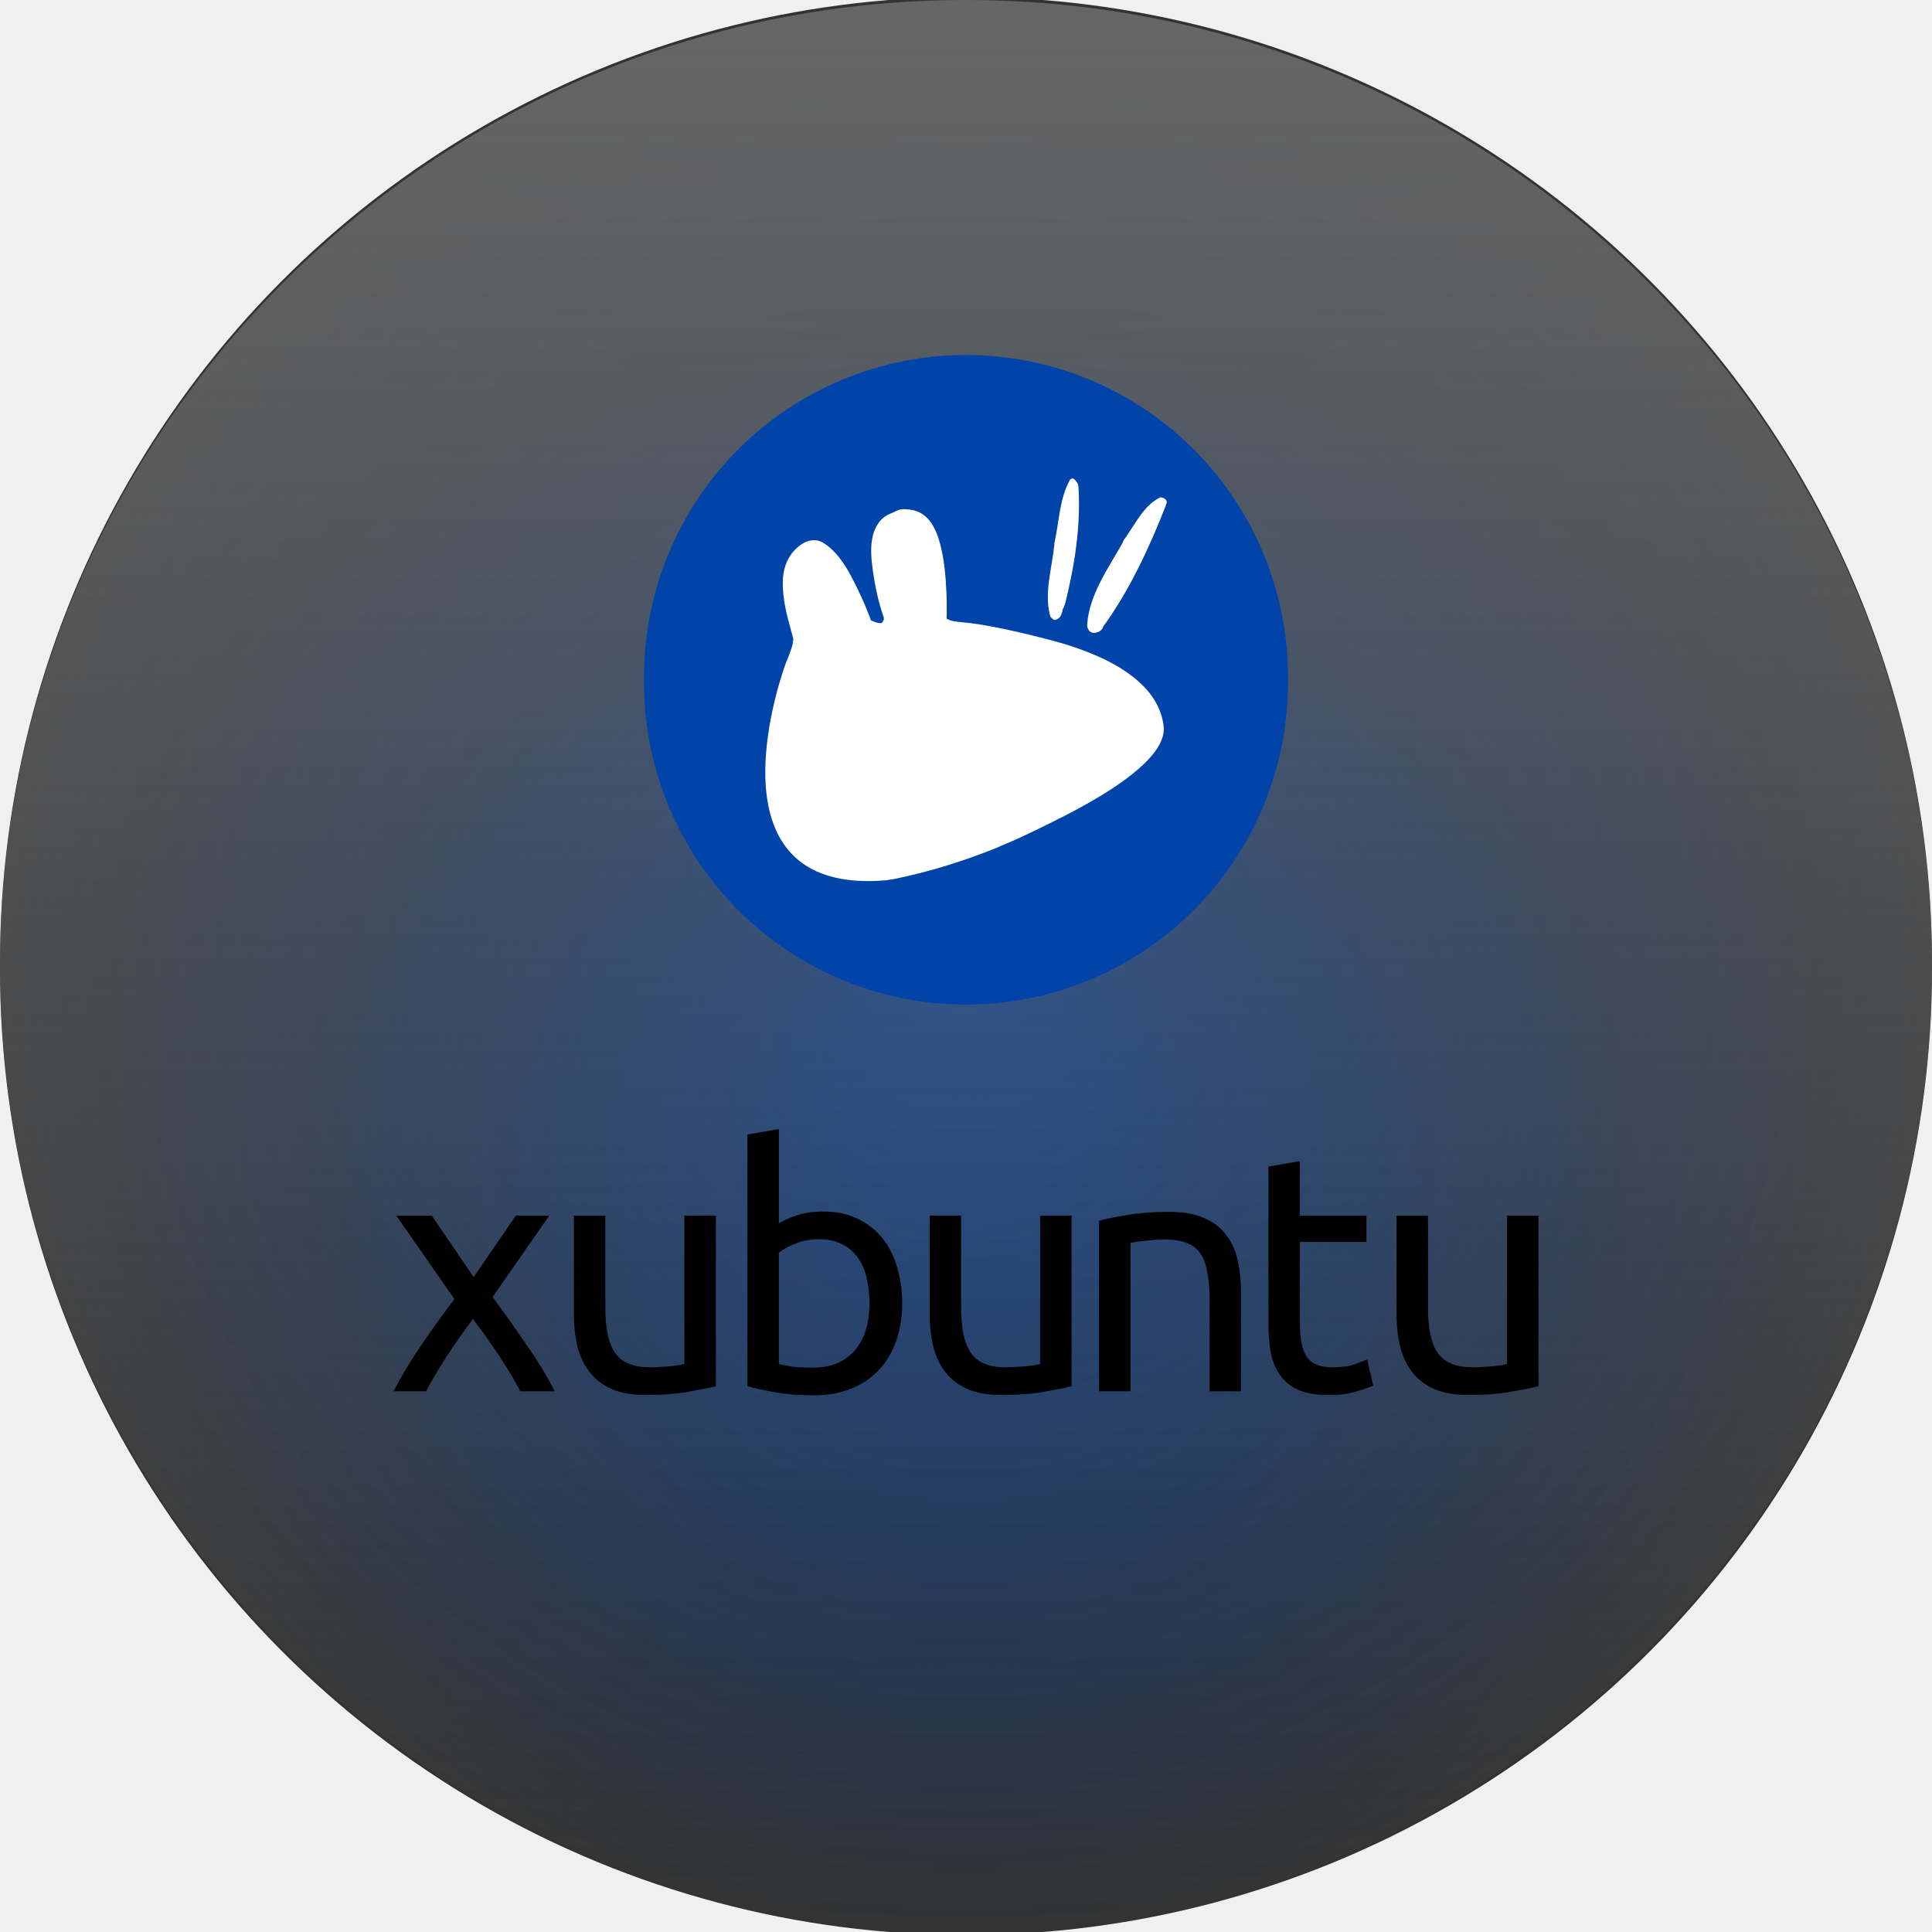
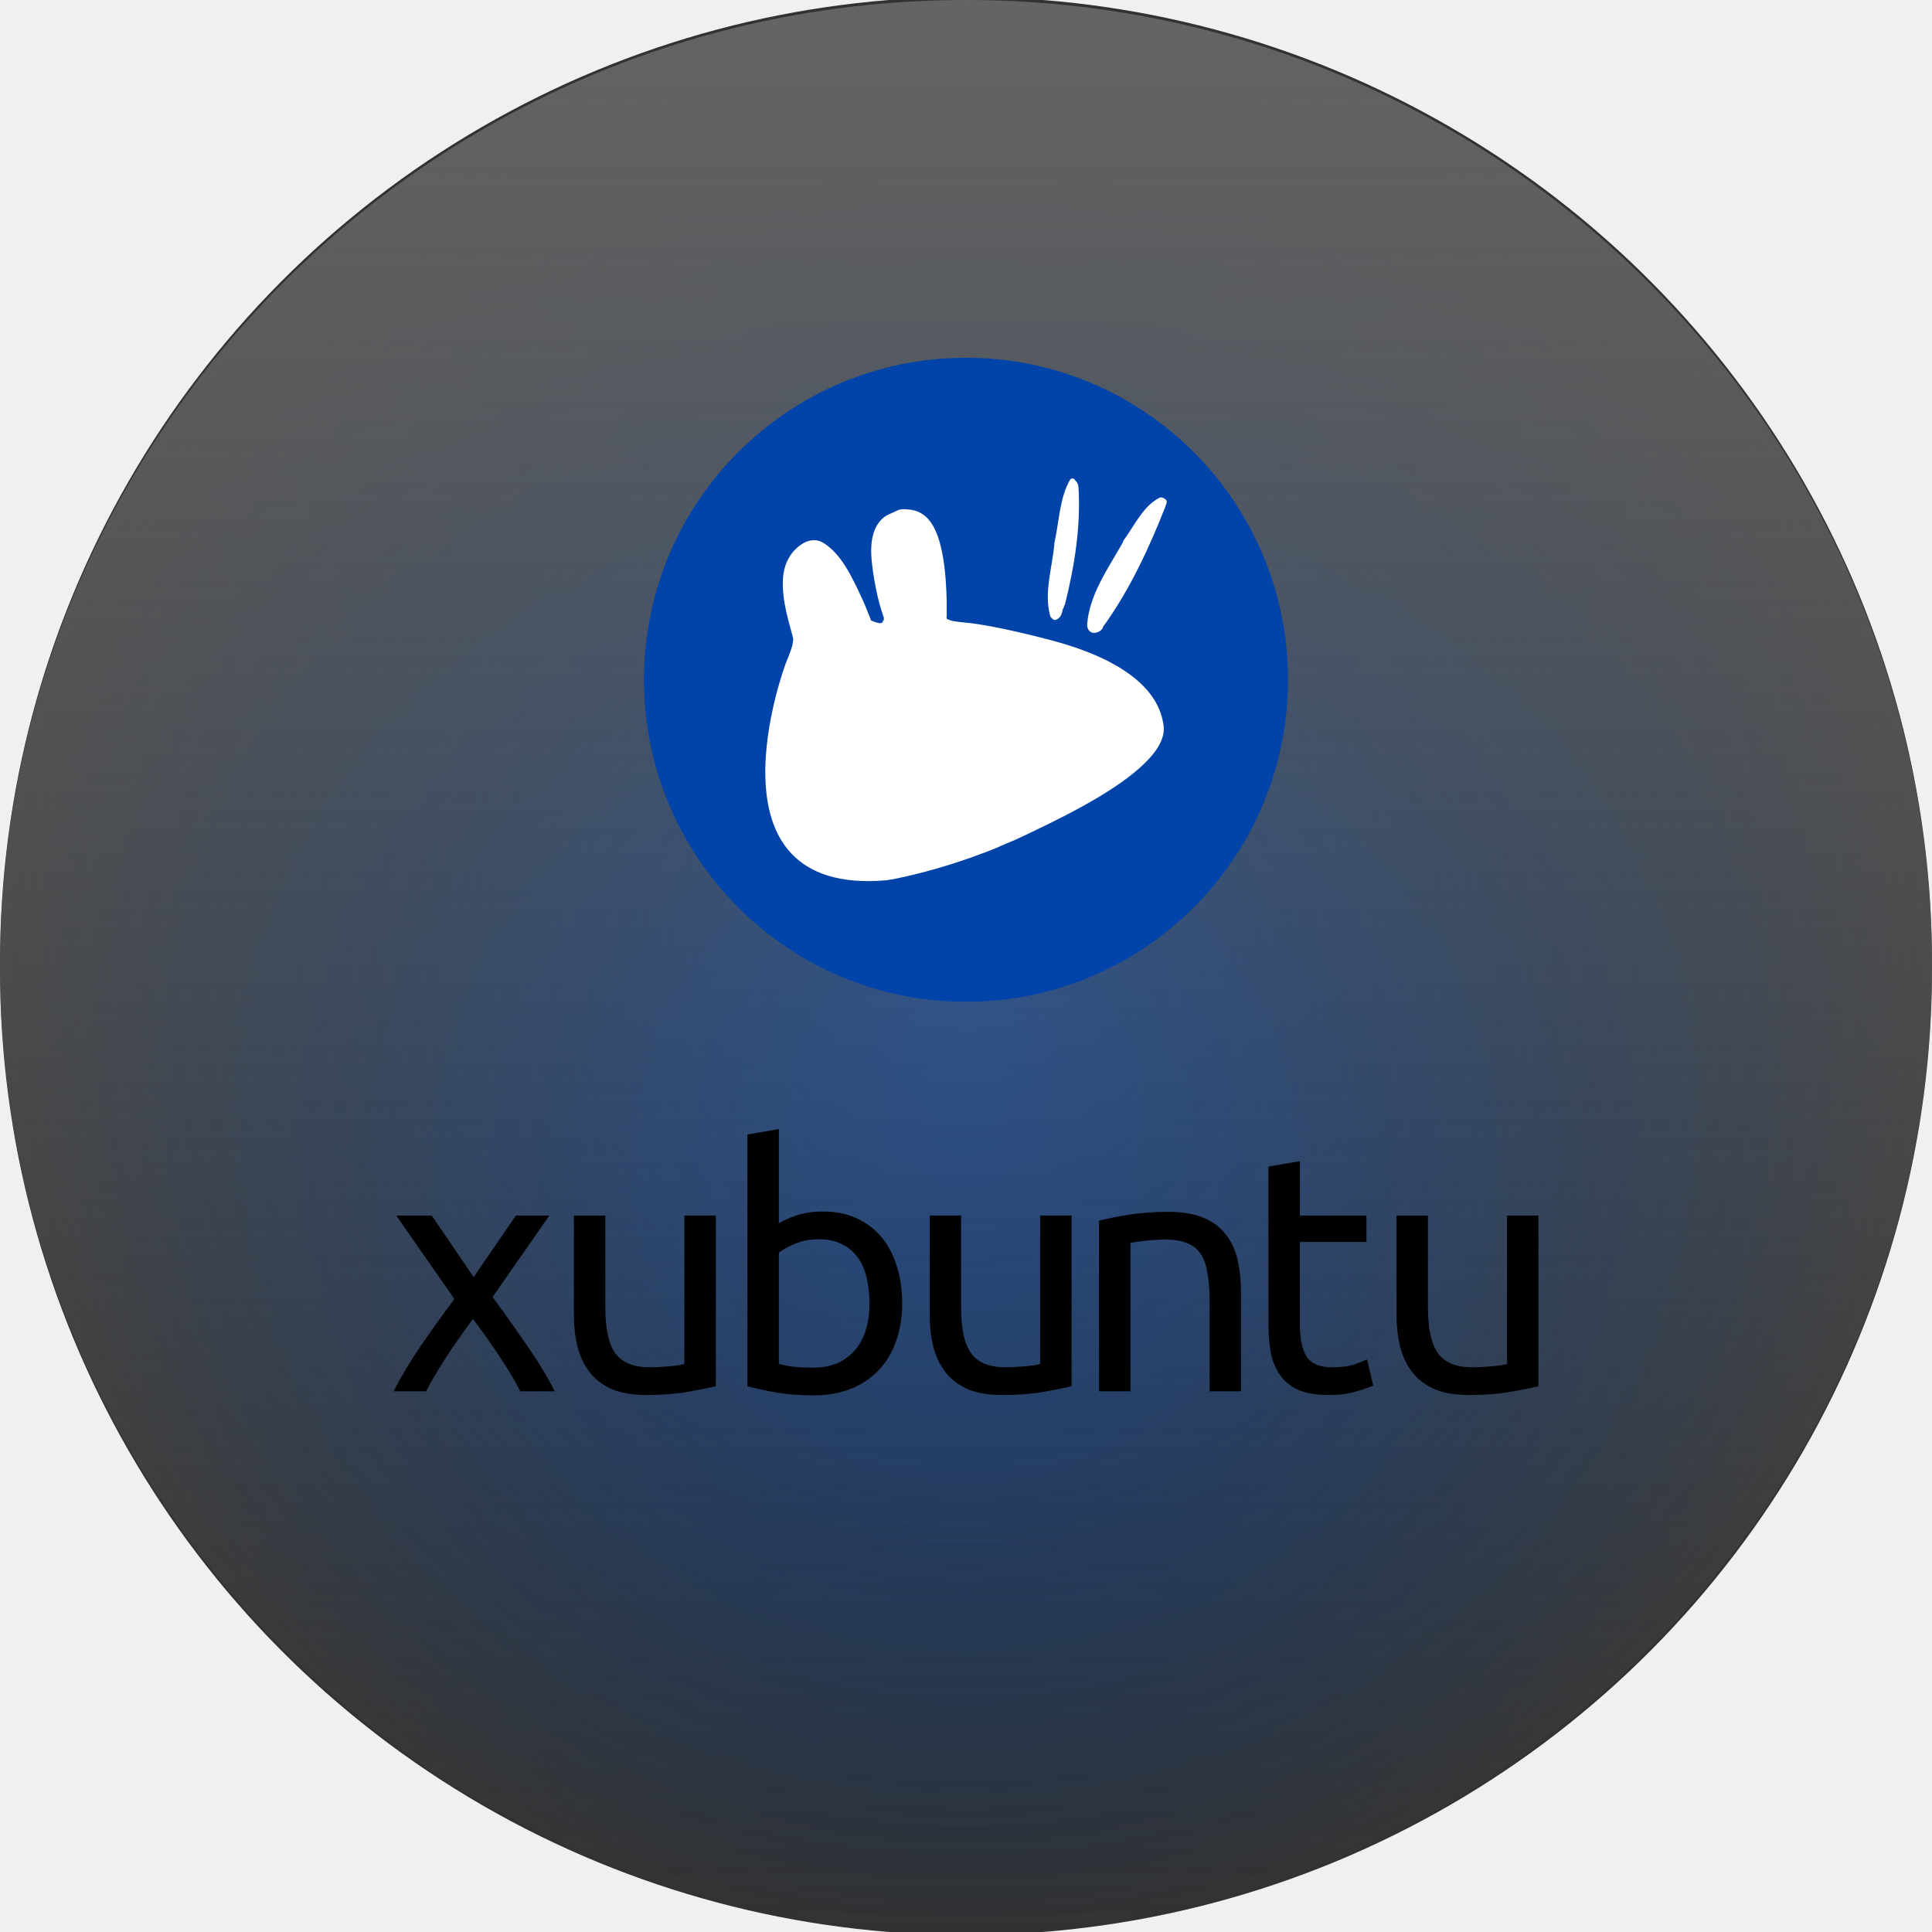
<svg xmlns="http://www.w3.org/2000/svg" xmlns:ns1="http://www.openswatchbook.org/uri/2009/osb" xmlns:xlink="http://www.w3.org/1999/xlink" id="svg3004" version="1.1" width="270" height="270" xml:space="preserve">
  <defs id="defs3008">
    <linearGradient id="linearGradient3978">
      <stop style="stop-color:#0044aa;stop-opacity:1;" offset="0" id="stop3980" />
      <stop style="stop-color:#0044aa;stop-opacity:0;" offset="1" id="stop3982" />
    </linearGradient>
    <linearGradient id="linearGradient3856">
      <stop style="stop-color:#0044aa;stop-opacity:1;" offset="0" id="stop3858" />
      <stop style="stop-color:#0044aa;stop-opacity:0;" offset="1" id="stop3860" />
    </linearGradient>
    <linearGradient id="linearGradient4226">
      <stop style="stop-color:#0044aa;stop-opacity:1;" offset="0" id="stop4228" />
      <stop style="stop-color:#0044aa;stop-opacity:0;" offset="1" id="stop4230" />
    </linearGradient>
    <linearGradient id="linearGradient4164">
      <stop style="stop-color:#a80030;stop-opacity:1;" offset="0" id="stop4166" />
      <stop style="stop-color:#a80030;stop-opacity:0;" offset="1" id="stop4168" />
    </linearGradient>
    <linearGradient id="linearGradient5303">
      <stop style="stop-color:#f26711;stop-opacity:1;" offset="0" id="stop5305" />
      <stop style="stop-color:#f26711;stop-opacity:0;" offset="1" id="stop5307" />
    </linearGradient>
    <linearGradient id="linearGradient5267">
      <stop style="stop-color:#666666;stop-opacity:1;" offset="0" id="stop5269" />
      <stop style="stop-color:#666666;stop-opacity:0;" offset="1" id="stop5271" />
    </linearGradient>
    <linearGradient id="linearGradient5251" ns1:paint="solid">
      <stop style="stop-color:#666666;stop-opacity:1;" offset="0" id="stop5253" />
    </linearGradient>
    <linearGradient xlink:href="#linearGradient5267" id="linearGradient5273" x1="-395.365" y1="-212.642" x2="4.763" y2="-212.642" gradientUnits="userSpaceOnUse" />
    <radialGradient xlink:href="#linearGradient5303" id="radialGradient5325" cx="-163.148" cy="-366.263" fx="-163.148" fy="-366.263" r="144.094" gradientTransform="matrix(1,0,0,0.9338842,0,-24.21576)" gradientUnits="userSpaceOnUse" />
    <radialGradient xlink:href="#linearGradient4164" id="radialGradient4170" cx="1447.778" cy="-272.917" fx="1447.778" fy="-272.917" r="223.333" gradientTransform="matrix(1,0,0,0.9751244,0,-6.788974)" gradientUnits="userSpaceOnUse" />
    <radialGradient xlink:href="#linearGradient4164-9" id="radialGradient4170-9" cx="1447.778" cy="-272.917" fx="1447.778" fy="-272.917" r="223.333" gradientTransform="matrix(1,0,0,0.9751244,0,-6.788974)" gradientUnits="userSpaceOnUse" />
    <linearGradient id="linearGradient4164-9">
      <stop style="stop-color:#a80030;stop-opacity:1;" offset="0" id="stop4166-0" />
      <stop style="stop-color:#a80030;stop-opacity:0;" offset="1" id="stop4168-2" />
    </linearGradient>
    <radialGradient r="223.333" fy="-272.917" fx="1447.778" cy="-272.917" cx="1447.778" gradientTransform="matrix(1,0,0,0.9751244,0,-6.788974)" gradientUnits="userSpaceOnUse" id="radialGradient4206" xlink:href="#linearGradient4164-9" />
    <radialGradient xlink:href="#linearGradient4164" id="radialGradient14319" gradientUnits="userSpaceOnUse" gradientTransform="matrix(1,0,0,0.9751244,0,-6.788974)" cx="1447.778" cy="-272.917" fx="1447.778" fy="-272.917" r="223.333" />
    <linearGradient xlink:href="#linearGradient5267" id="linearGradient14321" gradientUnits="userSpaceOnUse" x1="-395.365" y1="-212.642" x2="4.763" y2="-212.642" />
    <linearGradient xlink:href="#linearGradient5267" id="linearGradient14345" gradientUnits="userSpaceOnUse" x1="-395.365" y1="-212.642" x2="4.763" y2="-212.642" />
    <radialGradient xlink:href="#linearGradient4164" id="radialGradient14347" gradientUnits="userSpaceOnUse" gradientTransform="matrix(1,0,0,0.9751244,0,-6.788974)" cx="1447.778" cy="-272.917" fx="1447.778" fy="-272.917" r="223.333" />
    <radialGradient xlink:href="#linearGradient4164" id="radialGradient14931" gradientUnits="userSpaceOnUse" gradientTransform="matrix(1,0,0,0.9751244,0,-6.788974)" cx="1447.778" cy="-272.917" fx="1447.778" fy="-272.917" r="223.333" />
    <linearGradient xlink:href="#linearGradient5267" id="linearGradient14933" gradientUnits="userSpaceOnUse" x1="-395.365" y1="-212.642" x2="4.763" y2="-212.642" />
    <radialGradient xlink:href="#linearGradient4164" id="radialGradient14961" gradientUnits="userSpaceOnUse" gradientTransform="matrix(1,0,0,0.9751244,0,-6.788974)" cx="1447.778" cy="-272.917" fx="1447.778" fy="-272.917" r="223.333" />
    <linearGradient xlink:href="#linearGradient5267" id="linearGradient14963" gradientUnits="userSpaceOnUse" x1="-395.365" y1="-212.642" x2="4.763" y2="-212.642" />
    <linearGradient xlink:href="#linearGradient5267" id="linearGradient14991" gradientUnits="userSpaceOnUse" x1="-395.365" y1="-212.642" x2="4.763" y2="-212.642" />
    <linearGradient xlink:href="#linearGradient5267" id="linearGradient15015" gradientUnits="userSpaceOnUse" x1="-395.365" y1="-212.642" x2="4.763" y2="-212.642" />
    <linearGradient xlink:href="#linearGradient5267" id="linearGradient3725" gradientUnits="userSpaceOnUse" x1="-395.365" y1="-212.642" x2="4.763" y2="-212.642" />
    <radialGradient r="125.556" fy="-292.917" fx="-318.889" cy="-292.917" cx="-318.889" gradientTransform="matrix(1,0,0,1.061947,0,18.14526)" gradientUnits="userSpaceOnUse" id="radialGradient3812" xlink:href="#linearGradient3787-8" />
    <linearGradient id="linearGradient3787-8">
      <stop style="stop-color:#000000;stop-opacity:1;" offset="0" id="stop3789-9" />
      <stop style="stop-color:#000000;stop-opacity:0;" offset="1" id="stop3791-4" />
    </linearGradient>
    <radialGradient r="125.556" fy="-292.917" fx="-318.889" cy="-292.917" cx="-318.889" gradientTransform="matrix(1,0,0,1.061947,0,18.14526)" gradientUnits="userSpaceOnUse" id="radialGradient6789" xlink:href="#linearGradient3787-8" />
    <radialGradient xlink:href="#linearGradient4226" id="radialGradient4232" cx="1447.778" cy="-272.917" fx="1447.778" fy="-272.917" r="223.333" gradientTransform="matrix(1,0,0,0.9751244,0,-6.788974)" gradientUnits="userSpaceOnUse" />
    <radialGradient xlink:href="#linearGradient3787-8" id="radialGradient3090" gradientUnits="userSpaceOnUse" gradientTransform="matrix(1,0,0,1.061947,0,18.14526)" cx="-318.889" cy="-292.917" fx="-318.889" fy="-292.917" r="125.556" />
    <radialGradient xlink:href="#linearGradient4226" id="radialGradient3092" gradientUnits="userSpaceOnUse" gradientTransform="matrix(1,0,0,0.9751244,0,-6.788974)" cx="1447.778" cy="-272.917" fx="1447.778" fy="-272.917" r="223.333" />
    <linearGradient xlink:href="#linearGradient5267" id="linearGradient3094" gradientUnits="userSpaceOnUse" x1="-395.365" y1="-212.642" x2="4.763" y2="-212.642" />
    <radialGradient xlink:href="#linearGradient3787-8" id="radialGradient3067" gradientUnits="userSpaceOnUse" gradientTransform="matrix(1,0,0,1.061947,0,18.14526)" cx="-318.889" cy="-292.917" fx="-318.889" fy="-292.917" r="125.556" />
    <radialGradient xlink:href="#linearGradient4226" id="radialGradient3069" gradientUnits="userSpaceOnUse" gradientTransform="matrix(1,0,0,0.9751244,0,-6.788974)" cx="1447.778" cy="-272.917" fx="1447.778" fy="-272.917" r="223.333" />
    <linearGradient xlink:href="#linearGradient5267" id="linearGradient3071" gradientUnits="userSpaceOnUse" x1="-395.365" y1="-212.642" x2="4.763" y2="-212.642" />
    <linearGradient xlink:href="#linearGradient5267" id="linearGradient3092" gradientUnits="userSpaceOnUse" x1="-395.365" y1="-212.642" x2="4.763" y2="-212.642" />
    <radialGradient xlink:href="#linearGradient4226" id="radialGradient3094" gradientUnits="userSpaceOnUse" gradientTransform="matrix(1,0,0,0.9751244,0,-6.788974)" cx="1447.778" cy="-272.917" fx="1447.778" fy="-272.917" r="223.333" />
    <radialGradient xlink:href="#linearGradient3787-8" id="radialGradient3096" gradientUnits="userSpaceOnUse" gradientTransform="matrix(1,0,0,1.061947,0,18.14526)" cx="-318.889" cy="-292.917" fx="-318.889" fy="-292.917" r="125.556" />
    <linearGradient xlink:href="#linearGradient5267" id="linearGradient3854" gradientUnits="userSpaceOnUse" x1="-395.365" y1="-212.642" x2="4.763" y2="-212.642" />
    <radialGradient xlink:href="#linearGradient3856" id="radialGradient3862" cx="1447.778" cy="-272.917" fx="1447.778" fy="-272.917" r="223.333" gradientTransform="matrix(1,0,0,0.9751244,0,-6.788974)" gradientUnits="userSpaceOnUse" />
    <radialGradient xlink:href="#linearGradient3787-8-0" id="radialGradient3090-4" gradientUnits="userSpaceOnUse" gradientTransform="matrix(1,0,0,1.061947,0,18.14526)" cx="-318.889" cy="-292.917" fx="-318.889" fy="-292.917" r="125.556" />
    <linearGradient id="linearGradient3787-8-0">
      <stop style="stop-color:#000000;stop-opacity:1;" offset="0" id="stop3789-9-2" />
      <stop style="stop-color:#000000;stop-opacity:0;" offset="1" id="stop3791-4-8" />
    </linearGradient>
    <radialGradient xlink:href="#linearGradient4226-1" id="radialGradient3092-7" gradientUnits="userSpaceOnUse" gradientTransform="matrix(1,0,0,0.9751244,0,-6.788974)" cx="1447.778" cy="-272.917" fx="1447.778" fy="-272.917" r="223.333" />
    <linearGradient id="linearGradient4226-1">
      <stop style="stop-color:#0044aa;stop-opacity:1;" offset="0" id="stop4228-8" />
      <stop style="stop-color:#0044aa;stop-opacity:0;" offset="1" id="stop4230-8" />
    </linearGradient>
    <linearGradient xlink:href="#linearGradient5267-5" id="linearGradient3094-4" gradientUnits="userSpaceOnUse" x1="-395.365" y1="-212.642" x2="4.763" y2="-212.642" />
    <linearGradient id="linearGradient5267-5">
-       <stop style="stop-color:#666666;stop-opacity:1;" offset="0" id="stop5269-7" />
+       <stop style="stop-color:#646464;stop-opacity:1;" offset="0" id="stop5269-7" />
      <stop style="stop-color:#666666;stop-opacity:0;" offset="1" id="stop5271-3" />
    </linearGradient>
    <radialGradient xlink:href="#linearGradient3787-8" id="radialGradient3933" gradientUnits="userSpaceOnUse" gradientTransform="matrix(1,0,0,1.061947,0,18.14526)" cx="-318.889" cy="-292.917" fx="-318.889" fy="-292.917" r="125.556" />
    <radialGradient xlink:href="#linearGradient3787-8-0" id="radialGradient4013" gradientUnits="userSpaceOnUse" gradientTransform="matrix(1,0,0,1.061947,0,18.14526)" cx="-318.889" cy="-292.917" fx="-318.889" fy="-292.917" r="125.556" />
    <radialGradient xlink:href="#linearGradient4226-1" id="radialGradient4015" gradientUnits="userSpaceOnUse" gradientTransform="matrix(1,0,0,0.9751244,0,-6.788974)" cx="1447.778" cy="-272.917" fx="1447.778" fy="-272.917" r="223.333" />
    <linearGradient xlink:href="#linearGradient5267-5" id="linearGradient4017" gradientUnits="userSpaceOnUse" x1="-395.365" y1="-212.642" x2="4.763" y2="-212.642" />
    <radialGradient xlink:href="#linearGradient3787-8-0" id="radialGradient4061" gradientUnits="userSpaceOnUse" gradientTransform="matrix(1,0,0,1.061947,0,18.14526)" cx="-318.889" cy="-292.917" fx="-318.889" fy="-292.917" r="125.556" />
    <linearGradient xlink:href="#linearGradient5267-5" id="linearGradient3185" gradientUnits="userSpaceOnUse" x1="-395.365" y1="-212.642" x2="4.763" y2="-212.642" />
    <radialGradient xlink:href="#linearGradient3978" id="radialGradient3984" cx="1447.778" cy="-272.917" fx="1447.778" fy="-272.917" r="223.333" gradientTransform="matrix(1,0,0,0.9751244,0,-6.788974)" gradientUnits="userSpaceOnUse" />
+     <linearGradient xlink:href="#linearGradient5267-5" id="linearGradient3866" gradientUnits="userSpaceOnUse" x1="-395.365" y1="-212.642" x2="4.763" y2="-212.642" />
+     <radialGradient xlink:href="#linearGradient3978" id="radialGradient3868" gradientUnits="userSpaceOnUse" gradientTransform="matrix(1,0,0,0.9751244,0,-6.788974)" cx="1447.778" cy="-272.917" fx="1447.778" fy="-272.917" r="223.333" />
+     <radialGradient xlink:href="#linearGradient3787-8-0" id="radialGradient3870" gradientUnits="userSpaceOnUse" gradientTransform="matrix(1,0,0,1.061947,0,18.14526)" cx="-318.889" cy="-292.917" fx="-318.889" fy="-292.917" r="125.556" />
  </defs>
  <g id="g3012" transform="matrix(1.25,0,0,-1.25,0,-368.6122)">
-     <g id="g4131">
-       <path transform="matrix(1.08777,0,0,-1.008,253.295,-743.2697)" d="m -34.286,-337.679 a 99.286,107.143 0 1 1 -198.571,0 99.286,107.143 0 1 1 198.571,0 z" id="path3219" style="fill:#333333;fill-opacity:1;fill-rule:nonzero;stroke:none" />
-       <path transform="matrix(0,0.860177,0.81,0,345.2625,-128.5889)" d="m -193.333,-292.917 a 125.556,133.333 0 1 1 -251.111,0 125.556,133.333 0 1 1 251.111,0 z" id="path5277-0-7" style="opacity:0.75;fill:url(#radialGradient4061);fill-opacity:1;fill-rule:evenodd;stroke:none" />
-       <path transform="matrix(0.4835821,0,0,-0.4959184,-592.1194,-538.2341)" d="m 1671.111,-272.917 a 223.333,217.778 0 1 1 -446.667,0 223.333,217.778 0 1 1 446.667,0 z" id="path4162-0" style="fill:url(#radialGradient3984);fill-opacity:1;fill-rule:nonzero;stroke:none" />
-       <path transform="matrix(0,-0.5398262,-0.5813513,0,-15.61974,-508.3183)" d="m 4.763,-212.642 a 200.064,185.774 0 1 1 -400.129,0 200.064,185.774 0 1 1 400.129,0 z" id="path3806-2" style="fill:url(#linearGradient3185);fill-opacity:1;fill-rule:evenodd;stroke:none" />
-       <g id="g4114">
+     <g id="g3872">
+       <path transform="matrix(1.08777,0,0,-1.008,253.295,-743.2697)" d="m -34.286,-337.679 a 99.286,107.143 0 1 1 -198.571,0 99.286,107.143 0 1 1 198.571,0 z" id="path3219" style="fill:#323232;fill-opacity:1;fill-rule:nonzero;stroke:none" />
+       <path transform="matrix(0,0.860177,0.81,0,345.2625,-128.5889)" d="m -193.333,-292.917 a 125.556,133.333 0 1 1 -251.111,0 125.556,133.333 0 1 1 251.111,0 z" id="path5277-0-7" style="opacity:0.75;fill:url(#radialGradient3870);fill-opacity:1;fill-rule:evenodd;stroke:none" />
+       <path transform="matrix(0.4835821,0,0,-0.4959184,-592.1194,-538.2341)" d="m 1671.111,-272.917 a 223.333,217.778 0 1 1 -446.667,0 223.333,217.778 0 1 1 446.667,0 z" id="path4162-0" style="fill:url(#radialGradient3868);fill-opacity:1;fill-rule:nonzero;stroke:none" />
+       <path transform="matrix(0,-0.5398262,-0.5813513,0,-15.61974,-508.3183)" d="m 4.763,-212.642 a 200.064,185.774 0 1 1 -400.129,0 200.064,185.774 0 1 1 400.129,0 z" id="path3806-2" style="fill:url(#linearGradient3866);fill-opacity:1;fill-rule:evenodd;stroke:none" />
+       <g transform="translate(3.2675354e-6,0)" id="g4114">
        <g style="fill:#000000;fill-opacity:1;display:inline" id="g3200-0" transform="matrix(0.6066325,0,0,-0.6066316,-55.66105,-109.4181)">
          <path d="m 187.639,562.151 c -0.457,-0.913 -1.017,-1.931 -1.681,-3.052 -0.664,-1.121 -1.391,-2.263 -2.18,-3.425 -0.789,-1.204 -1.598,-2.387 -2.429,-3.55 -0.83,-1.162 -1.64,-2.263 -2.429,-3.301 -0.789,1.038 -1.598,2.159 -2.429,3.363 -0.83,1.163 -1.64,2.346 -2.429,3.55 -0.747,1.162 -1.453,2.304 -2.117,3.425 -0.664,1.121 -1.225,2.117 -1.681,2.989 l -5.978,0 c 1.453,-2.823 3.176,-5.688 5.169,-8.594 2.034,-2.948 4.048,-5.75 6.041,-8.407 l -10.711,-15.382 6.539,0 7.722,11.334 7.784,-11.334 6.165,0 -10.462,15.008 c 1.993,2.699 4.027,5.563 6.103,8.594 2.117,2.989 3.903,5.916 5.356,8.781 l -6.352,0" style="font-size:49.492px;font-style:normal;font-weight:normal;fill:#000000;fill-opacity:1;stroke:none;display:inline;font-family:ubuntubeta;-inkscape-font-specification:ubuntubeta" id="path2826-1" />
          <path d="m 223.677,561.216 c -1.329,0.332 -3.093,0.685 -5.293,1.059 -2.159,0.374 -4.671,0.56 -7.535,0.56 -2.491,0 -4.588,-0.353 -6.29,-1.059 -1.702,-0.747 -3.072,-1.785 -4.11,-3.114 -1.038,-1.329 -1.785,-2.885 -2.242,-4.671 -0.457,-1.827 -0.685,-3.84 -0.685,-6.041 l 0,-18.184 5.792,0 0,16.939 c -2e-5,3.944 0.623,6.767 1.868,8.469 1.246,1.702 3.342,2.553 6.29,2.553 0.623,10e-6 1.266,-0.021 1.931,-0.062 0.664,-0.042 1.287,-0.083 1.868,-0.125 0.581,-0.083 1.1,-0.145 1.557,-0.187 0.498,-0.083 0.851,-0.166 1.059,-0.249 l 0,-27.339 5.792,0 0,31.449" style="font-size:49.492px;font-style:normal;font-weight:normal;fill:#000000;fill-opacity:1;stroke:none;display:inline;font-family:ubuntubeta;-inkscape-font-specification:ubuntubeta" id="path2828-4" />
          <path d="m 235.298,531.2 c 0.706,-0.457 1.764,-0.934 3.176,-1.432 1.453,-0.498 3.114,-0.747 4.982,-0.747 2.325,3e-5 4.38,0.415 6.165,1.246 1.827,0.83 3.363,1.993 4.608,3.487 1.245,1.495 2.18,3.28 2.802,5.356 0.664,2.076 0.996,4.359 0.996,6.85 -2e-5,2.616 -0.394,4.982 -1.183,7.099 -0.747,2.076 -1.827,3.84 -3.238,5.293 -1.412,1.453 -3.114,2.574 -5.107,3.363 -1.993,0.789 -4.235,1.183 -6.726,1.183 -2.699,0 -5.086,-0.187 -7.162,-0.56 -2.076,-0.374 -3.778,-0.747 -5.107,-1.121 l 0,-46.395 5.792,-0.996 0,17.375 m 0,25.907 c 0.581,0.166 1.391,0.332 2.429,0.498 1.079,0.125 2.408,0.187 3.986,0.187 3.114,10e-6 5.605,-1.017 7.473,-3.052 1.868,-2.076 2.802,-5.003 2.802,-8.781 -2e-5,-1.661 -0.166,-3.218 -0.498,-4.671 -0.332,-1.453 -0.872,-2.699 -1.619,-3.737 -0.747,-1.079 -1.723,-1.91 -2.927,-2.491 -1.163,-0.623 -2.574,-0.934 -4.235,-0.934 -1.578,2e-5 -3.031,0.27 -4.359,0.81 -1.329,0.54 -2.346,1.1 -3.052,1.681 l 0,20.489" style="font-size:49.492px;font-style:normal;font-weight:normal;fill:#000000;fill-opacity:1;stroke:none;display:inline;font-family:ubuntubeta;-inkscape-font-specification:ubuntubeta" id="path2830-9" />
          <path d="m 289.247,561.216 c -1.329,0.332 -3.093,0.685 -5.293,1.059 -2.159,0.374 -4.671,0.56 -7.535,0.56 -2.491,0 -4.588,-0.353 -6.29,-1.059 -1.702,-0.747 -3.072,-1.785 -4.11,-3.114 -1.038,-1.329 -1.785,-2.885 -2.242,-4.671 -0.457,-1.827 -0.685,-3.84 -0.685,-6.041 l 0,-18.184 5.792,0 0,16.939 c -1e-5,3.944 0.623,6.767 1.868,8.469 1.246,1.702 3.342,2.553 6.29,2.553 0.623,10e-6 1.266,-0.021 1.931,-0.062 0.664,-0.042 1.287,-0.083 1.868,-0.125 0.581,-0.083 1.1,-0.145 1.557,-0.187 0.498,-0.083 0.851,-0.166 1.059,-0.249 l 0,-27.339 5.792,0 0,31.449" style="font-size:49.492px;font-style:normal;font-weight:normal;fill:#000000;fill-opacity:1;stroke:none;display:inline;font-family:ubuntubeta;-inkscape-font-specification:ubuntubeta" id="path2832-5" />
          <path d="m 294.31,530.701 c 1.329,-0.332 3.093,-0.685 5.293,-1.059 2.2,-0.374 4.733,-0.56 7.598,-0.56 2.574,4e-5 4.712,0.374 6.414,1.121 1.702,0.706 3.051,1.723 4.048,3.052 1.038,1.287 1.764,2.844 2.18,4.671 0.415,1.827 0.623,3.84 0.623,6.041 l 0,18.184 -5.792,0 0,-16.939 c -3e-5,-1.993 -0.145,-3.695 -0.436,-5.107 -0.249,-1.412 -0.685,-2.553 -1.308,-3.425 -0.623,-0.872 -1.453,-1.495 -2.491,-1.868 -1.038,-0.415 -2.325,-0.623 -3.861,-0.623 -0.623,3e-5 -1.266,0.021 -1.931,0.062 -0.664,0.042 -1.308,0.104 -1.931,0.187 -0.581,0.042 -1.121,0.104 -1.619,0.187 -0.457,0.083 -0.789,0.145 -0.996,0.187 l 0,27.339 -5.792,0 0,-31.449" style="font-size:49.492px;font-style:normal;font-weight:normal;fill:#000000;fill-opacity:1;stroke:none;display:inline;font-family:ubuntubeta;-inkscape-font-specification:ubuntubeta" id="path2834-8" />
          <path d="m 331.321,529.767 12.268,0 0,4.857 -12.268,0 0,14.946 c -2e-5,1.619 0.125,2.968 0.374,4.048 0.249,1.038 0.623,1.868 1.121,2.491 0.498,0.581 1.121,0.996 1.868,1.246 0.747,0.249 1.619,0.374 2.616,0.374 1.744,10e-6 3.135,-0.187 4.172,-0.56 1.079,-0.415 1.827,-0.706 2.242,-0.872 l 1.121,4.795 c -0.581,0.291 -1.598,0.644 -3.052,1.059 -1.453,0.457 -3.114,0.685 -4.982,0.685 -2.2,0 -4.027,-0.27 -5.48,-0.81 -1.412,-0.581 -2.553,-1.432 -3.425,-2.553 -0.872,-1.121 -1.495,-2.491 -1.868,-4.11 -0.332,-1.661 -0.498,-3.57 -0.498,-5.729 l 0,-28.896 5.792,-0.996 0,10.026" style="font-size:49.492px;font-style:normal;font-weight:normal;fill:#000000;fill-opacity:1;stroke:none;display:inline;font-family:ubuntubeta;-inkscape-font-specification:ubuntubeta" id="path2836-9" />
          <path d="m 375.287,561.216 c -1.329,0.332 -3.093,0.685 -5.293,1.059 -2.159,0.374 -4.671,0.56 -7.535,0.56 -2.491,0 -4.588,-0.353 -6.29,-1.059 -1.702,-0.747 -3.072,-1.785 -4.11,-3.114 -1.038,-1.329 -1.785,-2.885 -2.242,-4.671 -0.457,-1.827 -0.685,-3.84 -0.685,-6.041 l 0,-18.184 5.792,0 0,16.939 c -1e-5,3.944 0.623,6.767 1.868,8.469 1.246,1.702 3.342,2.553 6.29,2.553 0.623,10e-6 1.266,-0.021 1.931,-0.062 0.664,-0.042 1.287,-0.083 1.868,-0.125 0.581,-0.083 1.1,-0.145 1.557,-0.187 0.498,-0.083 0.851,-0.166 1.059,-0.249 l 0,-27.339 5.792,0 0,31.449" style="font-size:49.492px;font-style:normal;font-weight:normal;fill:#000000;fill-opacity:1;stroke:none;display:inline;font-family:ubuntubeta;-inkscape-font-specification:ubuntubeta" id="path2838-7" />
        </g>
        <g id="g4106">
-           <path transform="matrix(2.70604,0,0,-2.70604,-591.7047,-541.4669)" d="m 271.875,-63.036 a 13.304,13.304 0 1 1 -26.607,0 13.304,13.304 0 1 1 26.607,0 z" id="path3354-2" style="fill:#0044aa;fill-opacity:1;stroke:none" />
+           <path transform="matrix(2.70604,0,0,-2.70604,-591.7047,-541.4669)" d="m 271.875,-63.036 c 0,7.347 -5.956,13.304 -13.304,13.304 -7.347,0 -13.304,-5.956 -13.304,-13.304 0,-7.347 5.956,-13.304 13.304,-13.304 7.347,0 13.304,5.956 13.304,13.304 z" id="path3354-2" style="fill:#0044aa;fill-opacity:1;stroke:none" />
          <g transform="matrix(1.8,0,0,-1.8,-521.538,336.253)" id="g3372-0">
            <g id="g3368-4" transform="translate(0.4464286,-0.04464286)">
              <path d="m 355.844,380.406 c -0.07,0.04 -0.081,0.061 -0.062,0.031 -0.679,1.144 -0.697,2.653 -1,4 a 0.498,0.498 0 0 1 0,0.031 c -0.005,0.02 0.005,0.043 0,0.062 -0.147,1.446 -0.624,2.921 -0.281,4.312 a 0.498,0.498 0 0 1 0.031,0.094 c 0.003,0.01 -0.003,0.021 0,0.031 0.005,0.008 -0.005,0.024 0,0.031 0.006,0.009 0.025,-0.008 0.031,0 0.073,0.101 0.162,0.176 0.219,0.188 0.04,0.008 0.11,0.004 0.25,-0.094 0.151,-0.105 0.237,-0.316 0.281,-0.594 a 0.498,0.498 0 0 1 0.062,-0.094 0.498,0.498 0 0 1 0,-0.031 0.498,0.498 0 0 1 0.031,-0.094 0.498,0.498 0 0 1 0.031,-0.031 c 0.598,-2.387 1.003,-4.892 0.844,-7.344 -0.02,-0.122 -0.043,-0.207 -0.156,-0.344 -0.075,-0.091 -0.137,-0.143 -0.156,-0.156 -0.019,-0.013 0.007,-0.004 -0.062,0 a 0.498,0.498 0 0 1 -0.031,0 c -0.026,0.003 -0.016,-6.1e-4 -0.031,0 z" id="path3366-3" style="fill:#ffffff;fill-opacity:1;stroke:none" />
              <path transform="translate(-0.4910714,-0.2678571)" d="m 361.844,381.844 c -1.036,0.504 -1.567,1.705 -2.281,2.688 a 0.467,0.467 0 0 1 -0.031,0.094 0.467,0.467 0 0 1 -0.031,0.062 c -0.906,1.605 -2.061,3.207 -2.188,5.062 -7.1e-4,0.011 6.5e-4,0.021 0,0.031 0.014,0.28 0.174,0.432 0.344,0.469 0.167,0.036 0.474,-0.059 0.594,-0.25 a 0.467,0.467 0 0 1 0.031,-0.031 0.467,0.467 0 0 1 0,-0.031 0.467,0.467 0 0 1 0,-0.031 c 1.646,-2.262 2.884,-4.925 3.906,-7.531 a 0.467,0.467 0 0 1 0,-0.031 c 0.071,-0.171 0.094,-0.215 0.031,-0.344 -0.018,-0.038 -0.212,-0.169 -0.312,-0.156 -0.016,0.007 -0.046,-0.008 -0.062,0 z" id="path3364-7" style="fill:#ffffff;fill-opacity:1;stroke:none" />
            </g>
            <path style="fill:#ffffff;fill-opacity:1;stroke:none" d="m 345.67,382.277 c -0.167,0.031 -0.416,0.181 -0.594,0.25 -0.628,0.238 -0.975,0.777 -1.125,1.406 -0.153,0.644 -0.102,1.361 0,2.094 0.102,0.731 0.248,1.486 0.406,2.062 0.136,0.498 0.234,0.741 0.281,0.906 l 0,0.125 c 0,0.054 -0.026,0.05 -0.062,0.094 -0.02,0.011 0.02,0.062 0,0.062 -0.045,0.035 -0.1,0.062 -0.156,0.062 -0.111,0.007 -0.198,-0.033 -0.312,-0.062 -0.078,-0.018 -0.18,-0.081 -0.156,-0.062 -0.036,-0.022 -0.101,-0.024 -0.125,-0.062 0,0.015 0.022,0.014 0,-0.031 -0.025,-0.047 -0.054,-0.166 -0.094,-0.25 -0.089,-0.189 -0.159,-0.409 -0.281,-0.688 -0.244,-0.555 -0.558,-1.236 -0.906,-1.875 -0.35,-0.641 -0.762,-1.224 -1.219,-1.625 -0.228,-0.201 -0.51,-0.402 -0.781,-0.469 -0.262,-0.066 -0.573,-0.01 -0.844,0.125 -0.7,0.388 -1.096,1.024 -1.25,1.688 -0.155,0.673 -0.082,1.449 0.031,2.125 0.115,0.675 0.292,1.231 0.406,1.688 0.049,0.193 0.109,0.372 0.125,0.469 0,0.096 -0.039,0.345 -0.062,0.438 -0.118,0.409 -0.406,1.094 -0.406,1.094 0,0 -5.453,14.483 6.25,13.469 0.096,-0.007 0.315,-0.062 0.406,-0.062 2.298,-0.463 4.473,-1.158 6.406,-1.938 0.38,-0.182 0.878,-0.363 1.438,-0.625 1.119,-0.524 2.525,-1.196 3.875,-1.938 1.351,-0.742 2.605,-1.533 3.562,-2.375 0.96,-0.843 1.66,-1.767 1.531,-2.688 -0.204,-1.483 -1.189,-2.586 -2.5,-3.438 -1.316,-0.855 -2.957,-1.445 -4.594,-1.875 -1.636,-0.43 -3.224,-0.78 -4.438,-0.969 -0.607,-0.095 -1.175,-0.122 -1.531,-0.188 -0.105,-0.018 -0.162,-0.044 -0.219,-0.062 -0.031,-0.004 -0.033,-0.013 -0.062,-0.031 -0.036,-0.022 -0.103,-0.024 -0.125,-0.062 -0.02,-0.036 0,-0.083 0,-0.125 0,-0.016 -1.7e-4,-0.041 0,-0.062 l 0,-0.906 c -0.02,-0.748 -0.064,-1.736 -0.219,-2.656 -0.156,-0.925 -0.398,-1.809 -0.906,-2.406 -0.302,-0.355 -0.73,-0.589 -1.25,-0.625 -0.156,-0.018 -0.331,-0.031 -0.5,0 z" id="path3302-3" />
          </g>
        </g>
      </g>
    </g>
  </g>
</svg>
